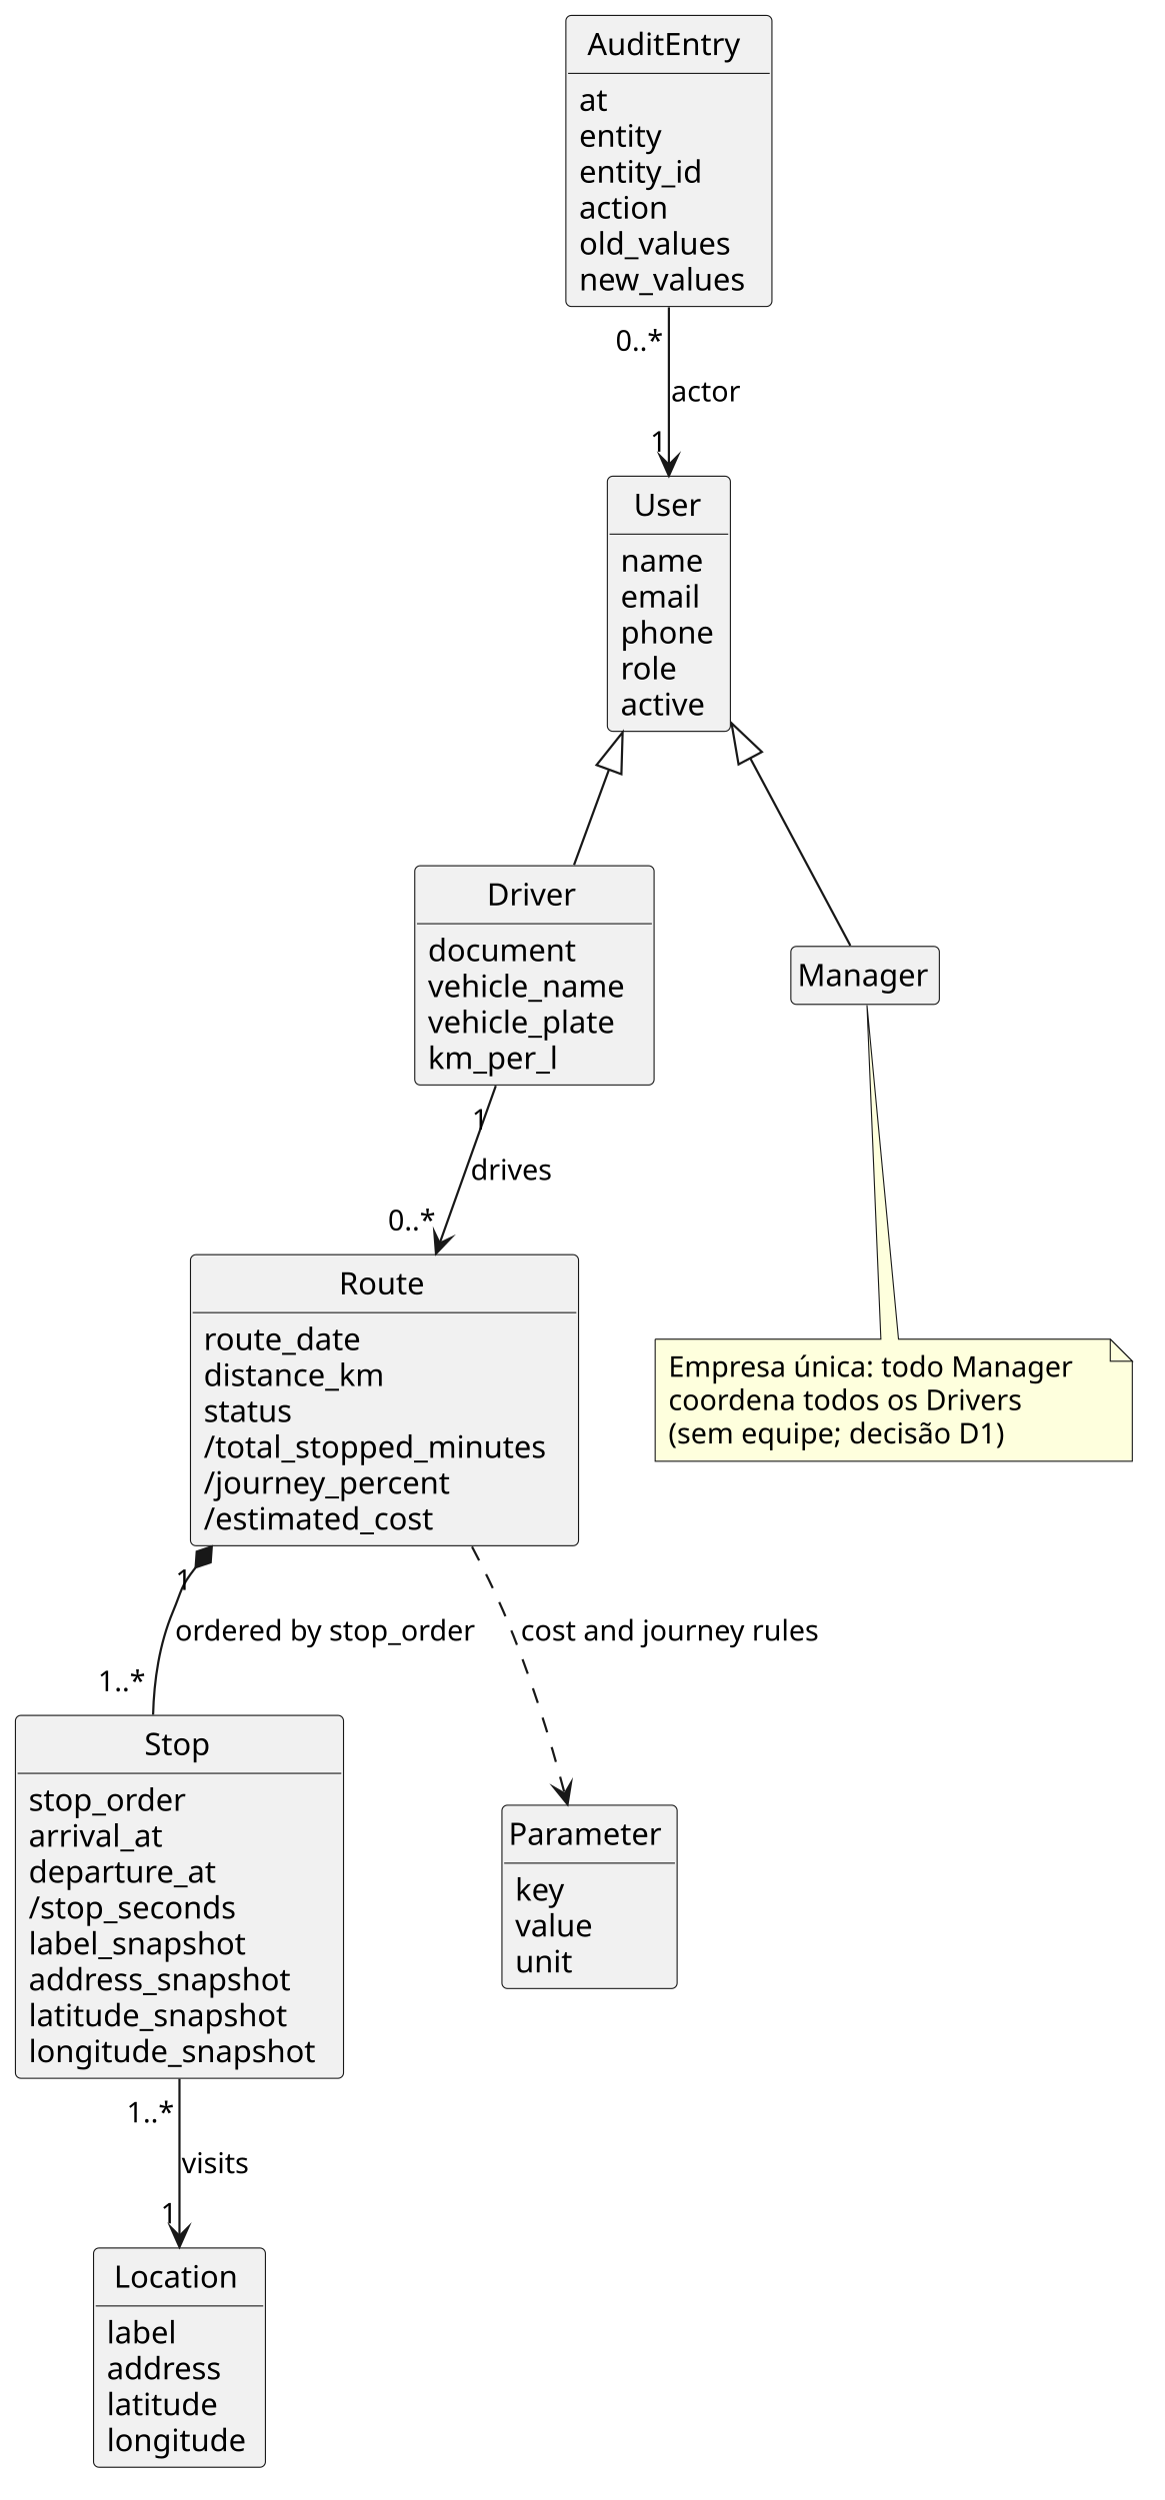
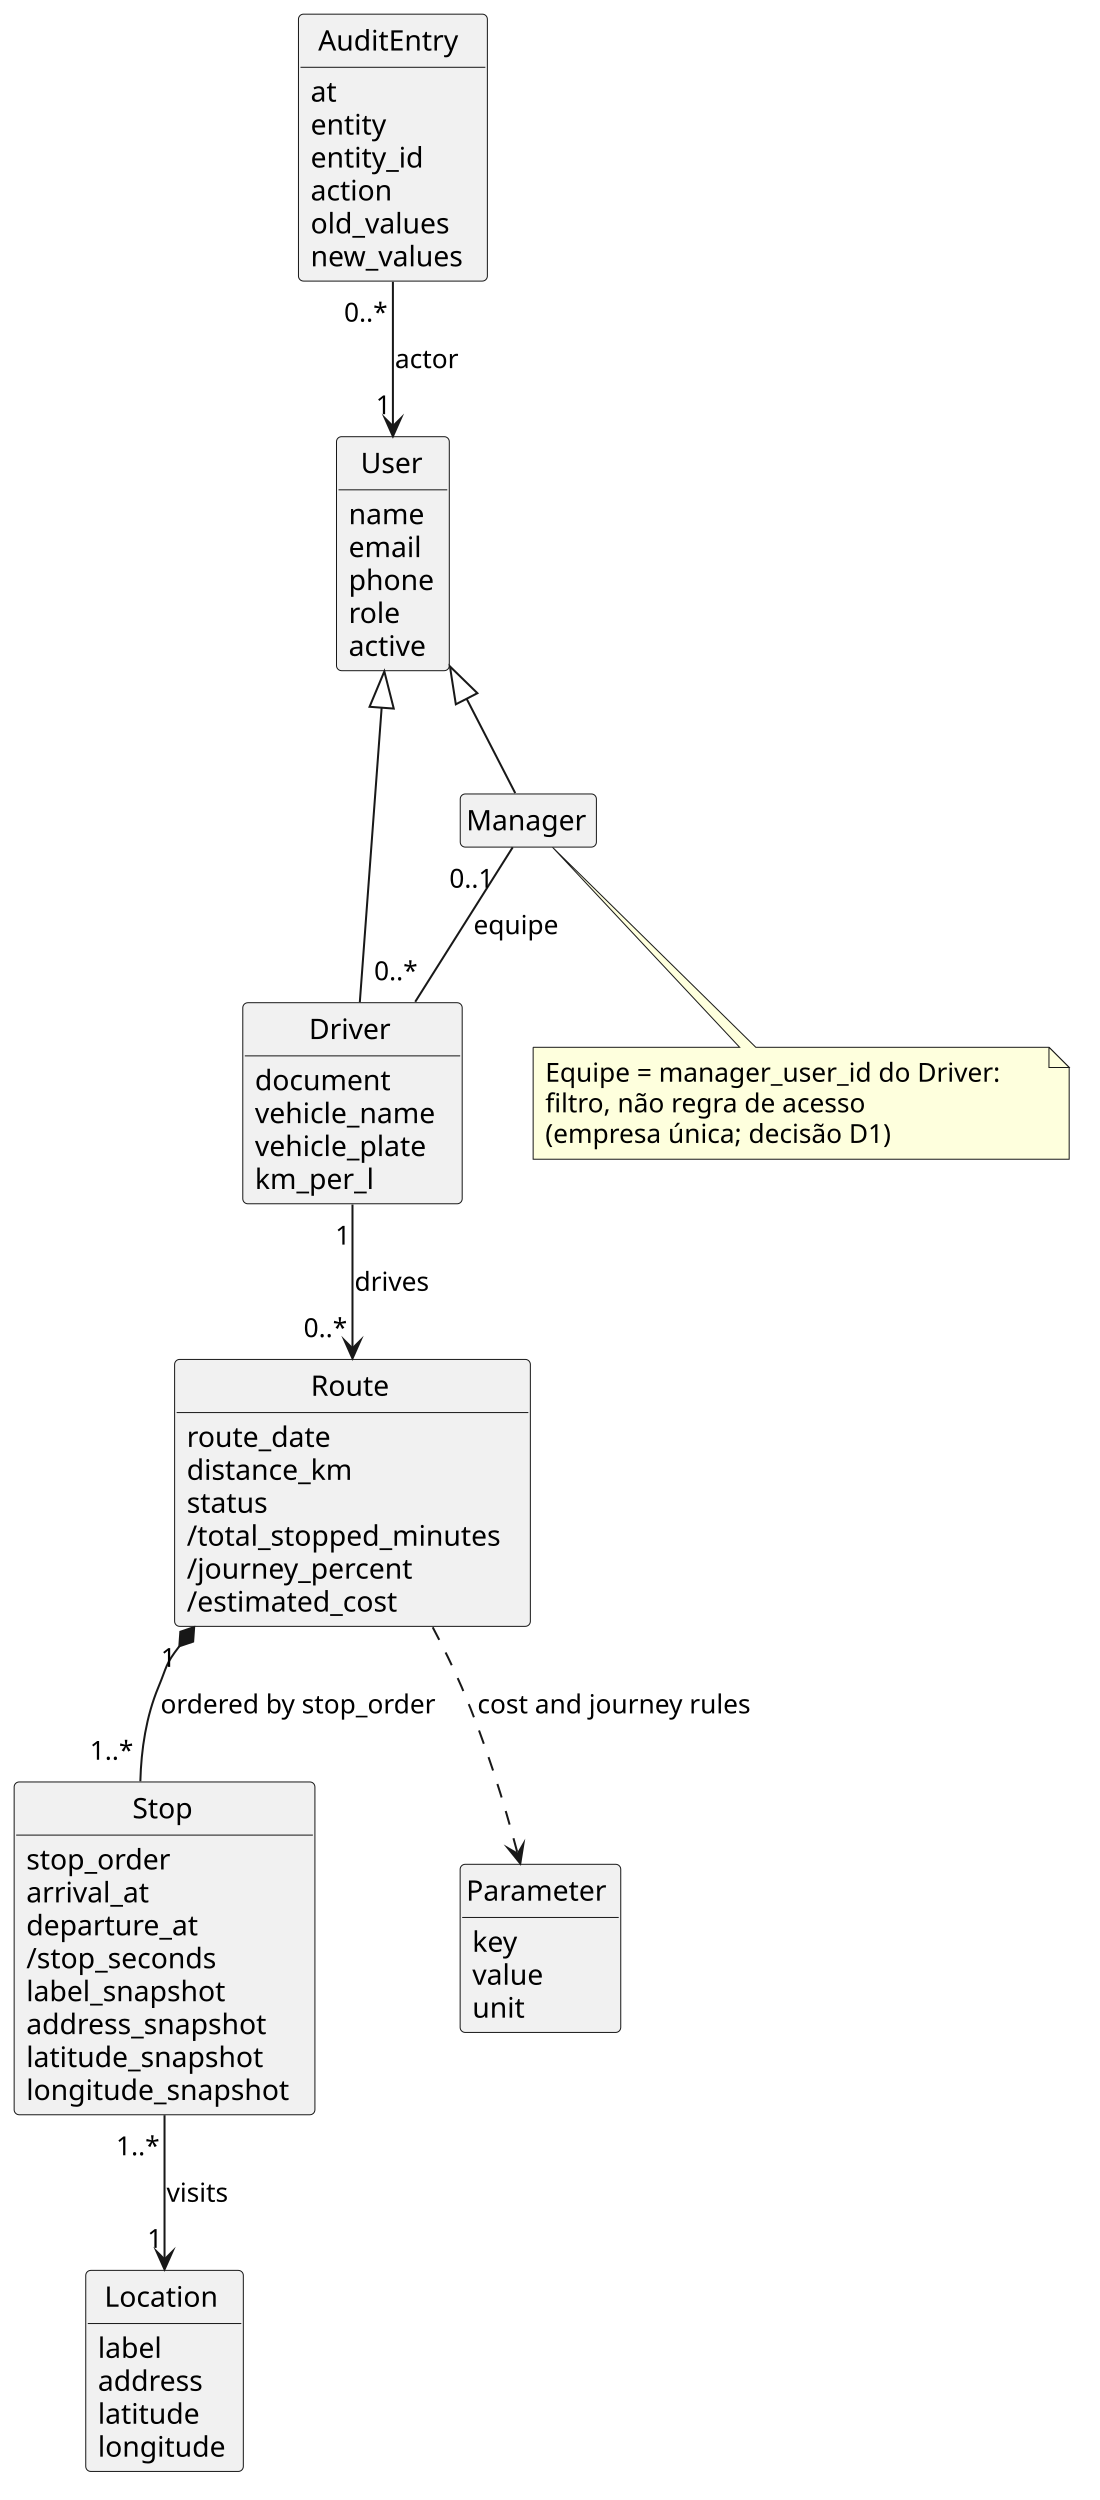
- <svg xmlns="http://www.w3.org/2000/svg" version="1.1" data-diagram-type="CLASS" style="width:528px;height:1134px;background:#FFFFFF;" width="528px" height="1134px" viewBox="0 0 528 1134" zoomAndPan="magnify" preserveAspectRatio="none" contentStyleType="text/css">
+ <svg xmlns="http://www.w3.org/2000/svg" version="1.1" data-diagram-type="CLASS" style="width:544px;height:1237px;background:#FFFFFF;" width="544px" height="1237px" viewBox="0 0 544 1237" zoomAndPan="magnify" preserveAspectRatio="none" contentStyleType="text/css">
  <defs />
  <g font-family="sans-serif" lengthAdjust="spacing">
    <g class="entity" data-qualified-name="User" id="ent0001" data-source-line="6">
-       <rect x="275.5" y="216.08" width="55.812" height="115.781" fill="#F1F1F1" style="stroke:#181818;stroke-width:0.5;" rx="2.5" ry="2.5" />
-       <text x="287.451" y="234.075" fill="#000" font-size="14" textLength="31.91">User</text>
-       <line x1="276.5" y1="242.377" x2="330.312" y2="242.377" style="stroke:#181818;stroke-width:0.5;" />
-       <text x="281.5" y="259.372" fill="#000" font-size="14" textLength="39.703">name</text>
-       <text x="281.5" y="275.669" fill="#000" font-size="14" textLength="38.609">email</text>
-       <text x="281.5" y="291.966" fill="#000" font-size="14" textLength="43.812">phone</text>
-       <text x="281.5" y="308.263" fill="#000" font-size="14" textLength="26.824">role</text>
-       <text x="281.5" y="324.559" fill="#000" font-size="14" textLength="42.554">active</text>
+       <rect x="166.5" y="216.07" width="55.812" height="115.781" fill="#F1F1F1" style="stroke:#181818;stroke-width:0.5;" rx="2.5" ry="2.5" />
+       <text x="178.451" y="234.065" fill="#000" font-size="14" textLength="31.91">User</text>
+       <line x1="167.5" y1="242.367" x2="221.312" y2="242.367" style="stroke:#181818;stroke-width:0.5;" />
+       <text x="172.5" y="259.362" fill="#000" font-size="14" textLength="39.703">name</text>
+       <text x="172.5" y="275.659" fill="#000" font-size="14" textLength="38.609">email</text>
+       <text x="172.5" y="291.956" fill="#000" font-size="14" textLength="43.812">phone</text>
+       <text x="172.5" y="308.253" fill="#000" font-size="14" textLength="26.824">role</text>
+       <text x="172.5" y="324.549" fill="#000" font-size="14" textLength="42.554">active</text>
    </g>
    <g class="entity" data-qualified-name="Driver" id="ent0002" data-source-line="14">
-       <rect x="188.13" y="392.86" width="108.564" height="99.484" fill="#F1F1F1" style="stroke:#181818;stroke-width:0.5;" rx="2.5" ry="2.5" />
-       <text x="220.872" y="410.855" fill="#000" font-size="14" textLength="43.08">Driver</text>
-       <line x1="189.13" y1="419.157" x2="295.694" y2="419.157" style="stroke:#181818;stroke-width:0.5;" />
-       <text x="194.13" y="436.152" fill="#000" font-size="14" textLength="70.636">document</text>
-       <text x="194.13" y="452.449" fill="#000" font-size="14" textLength="96.564">vehicle_name</text>
-       <text x="194.13" y="468.746" fill="#000" font-size="14" textLength="92.319">vehicle_plate</text>
-       <text x="194.13" y="485.043" fill="#000" font-size="14" textLength="62.891">km_per_l</text>
+       <rect x="120.13" y="496.15" width="108.564" height="99.484" fill="#F1F1F1" style="stroke:#181818;stroke-width:0.5;" rx="2.5" ry="2.5" />
+       <text x="152.872" y="514.145" fill="#000" font-size="14" textLength="43.08">Driver</text>
+       <line x1="121.13" y1="522.447" x2="227.694" y2="522.447" style="stroke:#181818;stroke-width:0.5;" />
+       <text x="126.13" y="539.442" fill="#000" font-size="14" textLength="70.636">document</text>
+       <text x="126.13" y="555.739" fill="#000" font-size="14" textLength="96.564">vehicle_name</text>
+       <text x="126.13" y="572.036" fill="#000" font-size="14" textLength="92.319">vehicle_plate</text>
+       <text x="126.13" y="588.333" fill="#000" font-size="14" textLength="62.891">km_per_l</text>
    </g>
    <g class="entity" data-qualified-name="Manager" id="ent0003" data-source-line="21">
-       <rect x="358.73" y="429.46" width="67.366" height="26.297" fill="#F1F1F1" style="stroke:#181818;stroke-width:0.5;" rx="2.5" ry="2.5" />
-       <text x="361.73" y="447.455" fill="#000" font-size="14" textLength="61.366">Manager</text>
+       <rect x="227.73" y="392.85" width="67.366" height="26.297" fill="#F1F1F1" style="stroke:#181818;stroke-width:0.5;" rx="2.5" ry="2.5" />
+       <text x="230.73" y="410.845" fill="#000" font-size="14" textLength="61.366">Manager</text>
    </g>
    <g class="entity" data-qualified-name="Route" id="ent0004" data-source-line="23">
-       <rect x="86.4" y="569.35" width="176.021" height="132.078" fill="#F1F1F1" style="stroke:#181818;stroke-width:0.5;" rx="2.5" ry="2.5" />
-       <text x="153.776" y="587.345" fill="#000" font-size="14" textLength="41.269">Route</text>
-       <line x1="87.4" y1="595.647" x2="261.421" y2="595.647" style="stroke:#181818;stroke-width:0.5;" />
-       <text x="92.4" y="612.642" fill="#000" font-size="14" textLength="75.865">route_date</text>
-       <text x="92.4" y="628.939" fill="#000" font-size="14" textLength="88.067">distance_km</text>
-       <text x="92.4" y="645.236" fill="#000" font-size="14" textLength="43.019">status</text>
-       <text x="92.4" y="661.533" fill="#000" font-size="14" textLength="164.021">/total_stopped_minutes</text>
-       <text x="92.4" y="677.829" fill="#000" font-size="14" textLength="118.501">/journey_percent</text>
-       <text x="92.4" y="694.126" fill="#000" font-size="14" textLength="111.255">/estimated_cost</text>
+       <rect x="86.4" y="672.64" width="176.021" height="132.078" fill="#F1F1F1" style="stroke:#181818;stroke-width:0.5;" rx="2.5" ry="2.5" />
+       <text x="153.776" y="690.635" fill="#000" font-size="14" textLength="41.269">Route</text>
+       <line x1="87.4" y1="698.937" x2="261.421" y2="698.937" style="stroke:#181818;stroke-width:0.5;" />
+       <text x="92.4" y="715.932" fill="#000" font-size="14" textLength="75.865">route_date</text>
+       <text x="92.4" y="732.229" fill="#000" font-size="14" textLength="88.067">distance_km</text>
+       <text x="92.4" y="748.526" fill="#000" font-size="14" textLength="43.019">status</text>
+       <text x="92.4" y="764.823" fill="#000" font-size="14" textLength="164.021">/total_stopped_minutes</text>
+       <text x="92.4" y="781.119" fill="#000" font-size="14" textLength="118.501">/journey_percent</text>
+       <text x="92.4" y="797.416" fill="#000" font-size="14" textLength="111.255">/estimated_cost</text>
    </g>
    <g class="entity" data-qualified-name="Stop" id="ent0005" data-source-line="32">
-       <rect x="7" y="778.42" width="148.821" height="164.672" fill="#F1F1F1" style="stroke:#181818;stroke-width:0.5;" rx="2.5" ry="2.5" />
-       <text x="65.497" y="796.415" fill="#000" font-size="14" textLength="31.828">Stop</text>
-       <line x1="8" y1="804.717" x2="154.821" y2="804.717" style="stroke:#181818;stroke-width:0.5;" />
-       <text x="13" y="821.712" fill="#000" font-size="14" textLength="74.813">stop_order</text>
-       <text x="13" y="838.009" fill="#000" font-size="14" textLength="65.803">arrival_at</text>
-       <text x="13" y="854.306" fill="#000" font-size="14" textLength="90.521">departure_at</text>
-       <text x="13" y="870.603" fill="#000" font-size="14" textLength="99.176">/stop_seconds</text>
-       <text x="13" y="886.899" fill="#000" font-size="14" textLength="104.713">label_snapshot</text>
-       <text x="13" y="903.196" fill="#000" font-size="14" textLength="126.164">address_snapshot</text>
-       <text x="13" y="919.493" fill="#000" font-size="14" textLength="124.564">latitude_snapshot</text>
-       <text x="13" y="935.79" fill="#000" font-size="14" textLength="136.821">longitude_snapshot</text>
+       <rect x="7" y="881.71" width="148.821" height="164.672" fill="#F1F1F1" style="stroke:#181818;stroke-width:0.5;" rx="2.5" ry="2.5" />
+       <text x="65.497" y="899.705" fill="#000" font-size="14" textLength="31.828">Stop</text>
+       <line x1="8" y1="908.007" x2="154.821" y2="908.007" style="stroke:#181818;stroke-width:0.5;" />
+       <text x="13" y="925.002" fill="#000" font-size="14" textLength="74.813">stop_order</text>
+       <text x="13" y="941.299" fill="#000" font-size="14" textLength="65.803">arrival_at</text>
+       <text x="13" y="957.596" fill="#000" font-size="14" textLength="90.521">departure_at</text>
+       <text x="13" y="973.893" fill="#000" font-size="14" textLength="99.176">/stop_seconds</text>
+       <text x="13" y="990.189" fill="#000" font-size="14" textLength="104.713">label_snapshot</text>
+       <text x="13" y="1006.486" fill="#000" font-size="14" textLength="126.164">address_snapshot</text>
+       <text x="13" y="1022.783" fill="#000" font-size="14" textLength="124.564">latitude_snapshot</text>
+       <text x="13" y="1039.08" fill="#000" font-size="14" textLength="136.821">longitude_snapshot</text>
    </g>
    <g class="entity" data-qualified-name="Location" id="ent0006" data-source-line="43">
-       <rect x="42.43" y="1020.1" width="77.967" height="99.484" fill="#F1F1F1" style="stroke:#181818;stroke-width:0.5;" rx="2.5" ry="2.5" />
-       <text x="51.684" y="1038.095" fill="#000" font-size="14" textLength="59.459">Location</text>
-       <line x1="43.43" y1="1046.397" x2="119.397" y2="1046.397" style="stroke:#181818;stroke-width:0.5;" />
-       <text x="48.43" y="1063.392" fill="#000" font-size="14" textLength="33.858">label</text>
-       <text x="48.43" y="1079.689" fill="#000" font-size="14" textLength="55.31">address</text>
-       <text x="48.43" y="1095.986" fill="#000" font-size="14" textLength="53.71">latitude</text>
-       <text x="48.43" y="1112.283" fill="#000" font-size="14" textLength="65.967">longitude</text>
+       <rect x="42.43" y="1123.39" width="77.967" height="99.484" fill="#F1F1F1" style="stroke:#181818;stroke-width:0.5;" rx="2.5" ry="2.5" />
+       <text x="51.684" y="1141.385" fill="#000" font-size="14" textLength="59.459">Location</text>
+       <line x1="43.43" y1="1149.687" x2="119.397" y2="1149.687" style="stroke:#181818;stroke-width:0.5;" />
+       <text x="48.43" y="1166.682" fill="#000" font-size="14" textLength="33.858">label</text>
+       <text x="48.43" y="1182.979" fill="#000" font-size="14" textLength="55.31">address</text>
+       <text x="48.43" y="1199.276" fill="#000" font-size="14" textLength="53.71">latitude</text>
+       <text x="48.43" y="1215.573" fill="#000" font-size="14" textLength="65.967">longitude</text>
    </g>
    <g class="entity" data-qualified-name="Parameter" id="ent0007" data-source-line="50">
-       <rect x="227.68" y="819.17" width="79.466" height="83.188" fill="#F1F1F1" style="stroke:#181818;stroke-width:0.5;" rx="2.5" ry="2.5" />
-       <text x="230.68" y="837.165" fill="#000" font-size="14" textLength="73.466">Parameter</text>
-       <line x1="228.68" y1="845.467" x2="306.146" y2="845.467" style="stroke:#181818;stroke-width:0.5;" />
-       <text x="233.68" y="862.462" fill="#000" font-size="14" textLength="25.006">key</text>
-       <text x="233.68" y="878.759" fill="#000" font-size="14" textLength="38.24">value</text>
-       <text x="233.68" y="895.056" fill="#000" font-size="14" textLength="27.125">unit</text>
+       <rect x="227.68" y="922.46" width="79.466" height="83.188" fill="#F1F1F1" style="stroke:#181818;stroke-width:0.5;" rx="2.5" ry="2.5" />
+       <text x="230.68" y="940.455" fill="#000" font-size="14" textLength="73.466">Parameter</text>
+       <line x1="228.68" y1="948.757" x2="306.146" y2="948.757" style="stroke:#181818;stroke-width:0.5;" />
+       <text x="233.68" y="965.752" fill="#000" font-size="14" textLength="25.006">key</text>
+       <text x="233.68" y="982.049" fill="#000" font-size="14" textLength="38.24">value</text>
+       <text x="233.68" y="998.346" fill="#000" font-size="14" textLength="27.125">unit</text>
    </g>
    <g class="entity" data-qualified-name="AuditEntry" id="ent0008" data-source-line="56">
-       <rect x="256.68" y="7" width="93.471" height="132.078" fill="#F1F1F1" style="stroke:#181818;stroke-width:0.5;" rx="2.5" ry="2.5" />
-       <text x="266.433" y="24.995" fill="#000" font-size="14" textLength="73.965">AuditEntry</text>
-       <line x1="257.68" y1="33.297" x2="349.151" y2="33.297" style="stroke:#181818;stroke-width:0.5;" />
-       <text x="262.68" y="50.292" fill="#000" font-size="14" textLength="14.068">at</text>
-       <text x="262.68" y="66.589" fill="#000" font-size="14" textLength="40.64">entity</text>
-       <text x="262.68" y="82.886" fill="#000" font-size="14" textLength="60.416">entity_id</text>
-       <text x="262.68" y="99.183" fill="#000" font-size="14" textLength="43.094">action</text>
-       <text x="262.68" y="115.479" fill="#000" font-size="14" textLength="73.876">old_values</text>
-       <text x="262.68" y="131.776" fill="#000" font-size="14" textLength="81.471">new_values</text>
+       <rect x="147.68" y="7" width="93.471" height="132.078" fill="#F1F1F1" style="stroke:#181818;stroke-width:0.5;" rx="2.5" ry="2.5" />
+       <text x="157.433" y="24.995" fill="#000" font-size="14" textLength="73.965">AuditEntry</text>
+       <line x1="148.68" y1="33.297" x2="240.151" y2="33.297" style="stroke:#181818;stroke-width:0.5;" />
+       <text x="153.68" y="50.292" fill="#000" font-size="14" textLength="14.068">at</text>
+       <text x="153.68" y="66.589" fill="#000" font-size="14" textLength="40.64">entity</text>
+       <text x="153.68" y="82.886" fill="#000" font-size="14" textLength="60.416">entity_id</text>
+       <text x="153.68" y="99.183" fill="#000" font-size="14" textLength="43.094">action</text>
+       <text x="153.68" y="115.479" fill="#000" font-size="14" textLength="73.876">old_values</text>
+       <text x="153.68" y="131.776" fill="#000" font-size="14" textLength="81.471">new_values</text>
    </g>
-     <g class="entity" data-qualified-name="GMN16" id="ent0017" data-source-line="74">
-       <path d="M297.19,607.69 L297.19,663.088 A0,0 0 0 0 297.19,663.088 L513.622,663.088 A0,0 0 0 0 513.622,663.088 L513.622,617.69 L503.622,607.69 L407.56,607.69 L393.26,456.12 L399.56,607.69 L297.19,607.69 A0,0 0 0 0 297.19,607.69" style="stroke:#181818;stroke-width:0.5;" fill="#FEFFDD" />
-       <path d="M503.622,607.69 L503.622,617.69 L513.622,617.69 L503.622,607.69" style="stroke:#181818;stroke-width:0.5;" fill="#FEFFDD" />
-       <text x="303.19" y="624.757" fill="#000" font-size="13" textLength="195.432">Empresa única: todo Manager</text>
-       <text x="303.19" y="639.89" fill="#000" font-size="13" textLength="170.784">coordena todos os Drivers</text>
-       <text x="303.19" y="655.023" fill="#000" font-size="13" textLength="166.689">(sem equipe; decisão D1)</text>
+     <g class="entity" data-qualified-name="GMN17" id="ent0018" data-source-line="76">
+       <path d="M263.8,518.19 L263.8,573.588 A0,0 0 0 0 263.8,573.588 L529.026,573.588 A0,0 0 0 0 529.026,573.588 L529.026,528.19 L519.026,518.19 L373.96,518.19 L273.39,419.24 L365.96,518.19 L263.8,518.19 A0,0 0 0 0 263.8,518.19" style="stroke:#181818;stroke-width:0.5;" fill="#FEFFDD" />
+       <path d="M519.026,518.19 L519.026,528.19 L529.026,528.19 L519.026,518.19" style="stroke:#181818;stroke-width:0.5;" fill="#FEFFDD" />
+       <text x="269.8" y="535.257" fill="#000" font-size="13" textLength="244.226">Equipe = manager_user_id do Driver:</text>
+       <text x="269.8" y="550.39" fill="#000" font-size="13" textLength="170.784">filtro, não regra de acesso</text>
+       <text x="269.8" y="565.523" fill="#000" font-size="13" textLength="187.104">(empresa única; decisão D1)</text>
    </g>
    <g class="link" data-entity-1="ent0001" data-entity-2="ent0002" id="lnk9" data-source-line="65" data-link-type="extension">
-       <path d="M276.231,349.222 C269.061,368.802 267.3,373.61 260.39,392.48" style="stroke:#181818;stroke-width:1;" fill="none" id="User-backto-Driver" codeLine="65" />
-       <polygon points="282.42,332.32,270.596,347.159,281.865,351.286,282.42,332.32" fill="none" style="stroke:#181818;stroke-width:1;stroke-linejoin:miter;stroke-miterlimit:10;" />
+       <path d="M188.84,350.161 C185.24,398.751 181.46,449.79 178.04,495.87" style="stroke:#181818;stroke-width:1;" fill="none" id="User-backto-Driver" codeLine="65" />
+       <polygon points="190.17,332.21,182.856,349.717,194.824,350.604,190.17,332.21" fill="none" style="stroke:#181818;stroke-width:1;stroke-linejoin:miter;stroke-miterlimit:10;" />
    </g>
    <g class="link" data-entity-1="ent0001" data-entity-2="ent0003" id="lnk10" data-source-line="66" data-link-type="extension">
-       <path d="M340.298,344.028 C359.318,379.648 374.4,407.89 385.72,429.08" style="stroke:#181818;stroke-width:1;" fill="none" id="User-backto-Manager" codeLine="66" />
-       <polygon points="331.82,328.15,335.006,346.854,345.591,341.202,331.82,328.15" fill="none" style="stroke:#181818;stroke-width:1;stroke-linejoin:miter;stroke-miterlimit:10;" />
+       <path d="M230.878,345.739 C242.828,368.919 247.44,377.89 254.94,392.44" style="stroke:#181818;stroke-width:1;" fill="none" id="User-backto-Manager" codeLine="66" />
+       <polygon points="222.63,329.74,225.545,348.488,236.211,342.99,222.63,329.74" fill="none" style="stroke:#181818;stroke-width:1;stroke-linejoin:miter;stroke-miterlimit:10;" />
    </g>
    <g class="link" data-entity-1="ent0002" data-entity-2="ent0004" id="lnk11" data-source-line="67" data-link-type="dependency">
-       <path d="M224.9,492.73 C216.64,515.92 208.34,539.211 199.44,564.161" style="stroke:#181818;stroke-width:1;" fill="none" id="Driver-to-Route" codeLine="67" />
-       <polygon points="197.76,568.87,204.551,561.737,199.44,564.161,197.016,559.049,197.76,568.87" fill="#181818" style="stroke:#181818;stroke-width:1;stroke-linejoin:miter;stroke-miterlimit:10;" />
-       <text x="213.48" y="535.417" fill="#000" font-size="13" textLength="39.673">drives</text>
-       <text x="214.028" y="512.55" fill="#000" font-size="13">1</text>
-       <text x="175.984" y="558.311" fill="#000" font-size="13" textLength="23.036">0..*</text>
+       <path d="M174.41,596.02 C174.41,619.21 174.41,642.21 174.41,667.16" style="stroke:#181818;stroke-width:1;" fill="none" id="Driver-to-Route" codeLine="67" />
+       <polygon points="174.41,672.16,178.41,663.16,174.41,667.16,170.41,663.16,174.41,672.16" fill="#181818" style="stroke:#181818;stroke-width:1;stroke-linejoin:miter;stroke-miterlimit:10;" />
+       <text x="175.41" y="638.707" fill="#000" font-size="13" textLength="39.673">drives</text>
+       <text x="165.89" y="615.84" fill="#000" font-size="13">1</text>
+       <text x="150.226" y="661.601" fill="#000" font-size="13" textLength="23.036">0..*</text>
    </g>
    <g class="link" data-entity-1="ent0004" data-entity-2="ent0005" id="lnk12" data-source-line="68" data-link-type="composition">
-       <path d="M88.732,711.285 C81.622,720.485 82.79,720.93 78.41,731.42 C72.36,745.92 69.87,762.17 69.44,778.1" style="stroke:#181818;stroke-width:1;" fill="none" id="Route-backto-Stop" codeLine="68" />
-       <polygon points="96.07,701.79,89.236,704.091,88.732,711.285,95.566,708.983,96.07,701.79" fill="#181818" style="stroke:#181818;stroke-width:1;stroke-linejoin:miter;stroke-miterlimit:10;" />
-       <text x="79.41" y="744.487" fill="#000" font-size="13" textLength="144.822">ordered by stop_order</text>
-       <text x="79.593" y="721.485" fill="#000" font-size="13">1</text>
-       <text x="44.425" y="767.425" fill="#000" font-size="13" textLength="23.036">1..*</text>
+       <path d="M88.732,814.575 C81.622,823.775 82.79,824.22 78.41,834.71 C72.36,849.21 69.87,865.46 69.44,881.39" style="stroke:#181818;stroke-width:1;" fill="none" id="Route-backto-Stop" codeLine="68" />
+       <polygon points="96.07,805.08,89.236,807.381,88.732,814.575,95.566,812.273,96.07,805.08" fill="#181818" style="stroke:#181818;stroke-width:1;stroke-linejoin:miter;stroke-miterlimit:10;" />
+       <text x="79.41" y="847.777" fill="#000" font-size="13" textLength="144.822">ordered by stop_order</text>
+       <text x="79.593" y="824.775" fill="#000" font-size="13">1</text>
+       <text x="44.425" y="870.715" fill="#000" font-size="13" textLength="23.036">1..*</text>
    </g>
    <g class="link" data-entity-1="ent0005" data-entity-2="ent0006" id="lnk13" data-source-line="69" data-link-type="dependency">
-       <path d="M81.41,943.31 C81.41,969.11 81.41,991.83 81.41,1014.63" style="stroke:#181818;stroke-width:1;" fill="none" id="Stop-to-Location" codeLine="69" />
-       <polygon points="81.41,1019.63,85.41,1010.63,81.41,1014.63,77.41,1010.63,81.41,1019.63" fill="#181818" style="stroke:#181818;stroke-width:1;stroke-linejoin:miter;stroke-miterlimit:10;" />
-       <text x="82.41" y="986.167" fill="#000" font-size="13" textLength="33.56">visits</text>
-       <text x="57.423" y="963.122" fill="#000" font-size="13" textLength="23.036">1..*</text>
-       <text x="72.89" y="1008.951" fill="#000" font-size="13">1</text>
+       <path d="M81.41,1046.6 C81.41,1072.4 81.41,1095.12 81.41,1117.92" style="stroke:#181818;stroke-width:1;" fill="none" id="Stop-to-Location" codeLine="69" />
+       <polygon points="81.41,1122.92,85.41,1113.92,81.41,1117.92,77.41,1113.92,81.41,1122.92" fill="#181818" style="stroke:#181818;stroke-width:1;stroke-linejoin:miter;stroke-miterlimit:10;" />
+       <text x="82.41" y="1089.457" fill="#000" font-size="13" textLength="33.56">visits</text>
+       <text x="57.423" y="1066.412" fill="#000" font-size="13" textLength="23.036">1..*</text>
+       <text x="72.89" y="1112.241" fill="#000" font-size="13">1</text>
    </g>
    <g class="link" data-entity-1="ent0004" data-entity-2="ent0007" id="lnk14" data-source-line="70" data-link-type="dependency">
-       <path d="M214.11,701.89 C219.27,711.62 224.21,721.66 228.41,731.42 C240.59,759.77 249.322,788.319 256.152,813.939" style="stroke:#181818;stroke-width:1;stroke-dasharray:7,7;" fill="none" id="Route-to-Parameter" codeLine="70" />
-       <polygon points="257.44,818.77,258.987,809.043,256.152,813.939,251.257,811.104,257.44,818.77" fill="#181818" style="stroke:#181818;stroke-width:1;stroke-linejoin:miter;stroke-miterlimit:10;" />
-       <text x="236.22" y="744.487" fill="#000" font-size="13" textLength="144.873">cost and journey rules</text>
+       <path d="M214.11,805.18 C219.27,814.91 224.21,824.95 228.41,834.71 C240.59,863.06 249.322,891.609 256.152,917.229" style="stroke:#181818;stroke-width:1;stroke-dasharray:7,7;" fill="none" id="Route-to-Parameter" codeLine="70" />
+       <polygon points="257.44,922.06,258.987,912.333,256.152,917.229,251.257,914.394,257.44,922.06" fill="#181818" style="stroke:#181818;stroke-width:1;stroke-linejoin:miter;stroke-miterlimit:10;" />
+       <text x="236.22" y="847.777" fill="#000" font-size="13" textLength="144.873">cost and journey rules</text>
    </g>
    <g class="link" data-entity-1="ent0008" data-entity-2="ent0001" id="lnk15" data-source-line="71" data-link-type="dependency">
-       <path d="M303.41,139.45 C303.41,164.14 303.41,187.01 303.41,210.88" style="stroke:#181818;stroke-width:1;" fill="none" id="AuditEntry-to-User" codeLine="71" />
-       <polygon points="303.41,215.88,307.41,206.88,303.41,210.88,299.41,206.88,303.41,215.88" fill="#181818" style="stroke:#181818;stroke-width:1;stroke-linejoin:miter;stroke-miterlimit:10;" />
-       <text x="304.41" y="182.147" fill="#000" font-size="13" textLength="33.509">actor</text>
-       <text x="279.225" y="159.146" fill="#000" font-size="13" textLength="23.036">0..*</text>
-       <text x="294.94" y="204.961" fill="#000" font-size="13">1</text>
+       <path d="M194.41,139.45 C194.41,164.13 194.41,187 194.41,210.87" style="stroke:#181818;stroke-width:1;" fill="none" id="AuditEntry-to-User" codeLine="71" />
+       <polygon points="194.41,215.87,198.41,206.87,194.41,210.87,190.41,206.87,194.41,215.87" fill="#181818" style="stroke:#181818;stroke-width:1;stroke-linejoin:miter;stroke-miterlimit:10;" />
+       <text x="195.41" y="182.137" fill="#000" font-size="13" textLength="33.509">actor</text>
+       <text x="170.225" y="159.146" fill="#000" font-size="13" textLength="23.036">0..*</text>
+       <text x="185.94" y="204.951" fill="#000" font-size="13">1</text>
+     </g>
+     <g class="link" data-entity-1="ent0003" data-entity-2="ent0002" id="lnk16" data-source-line="73" data-link-type="association">
+       <path d="M253.69,419.24 C242.92,436.31 222.76,468.26 205.46,495.68" style="stroke:#181818;stroke-width:1;" fill="none" id="Manager-Driver" codeLine="73" />
+       <text x="234.27" y="462.217" fill="#000" font-size="13" textLength="44.351">equipe</text>
+       <text x="222.324" y="439.24" fill="#000" font-size="13" textLength="24.807">0..1</text>
+       <text x="185.089" y="485.001" fill="#000" font-size="13" textLength="23.036">0..*</text>
    </g>
  </g>
</svg>
